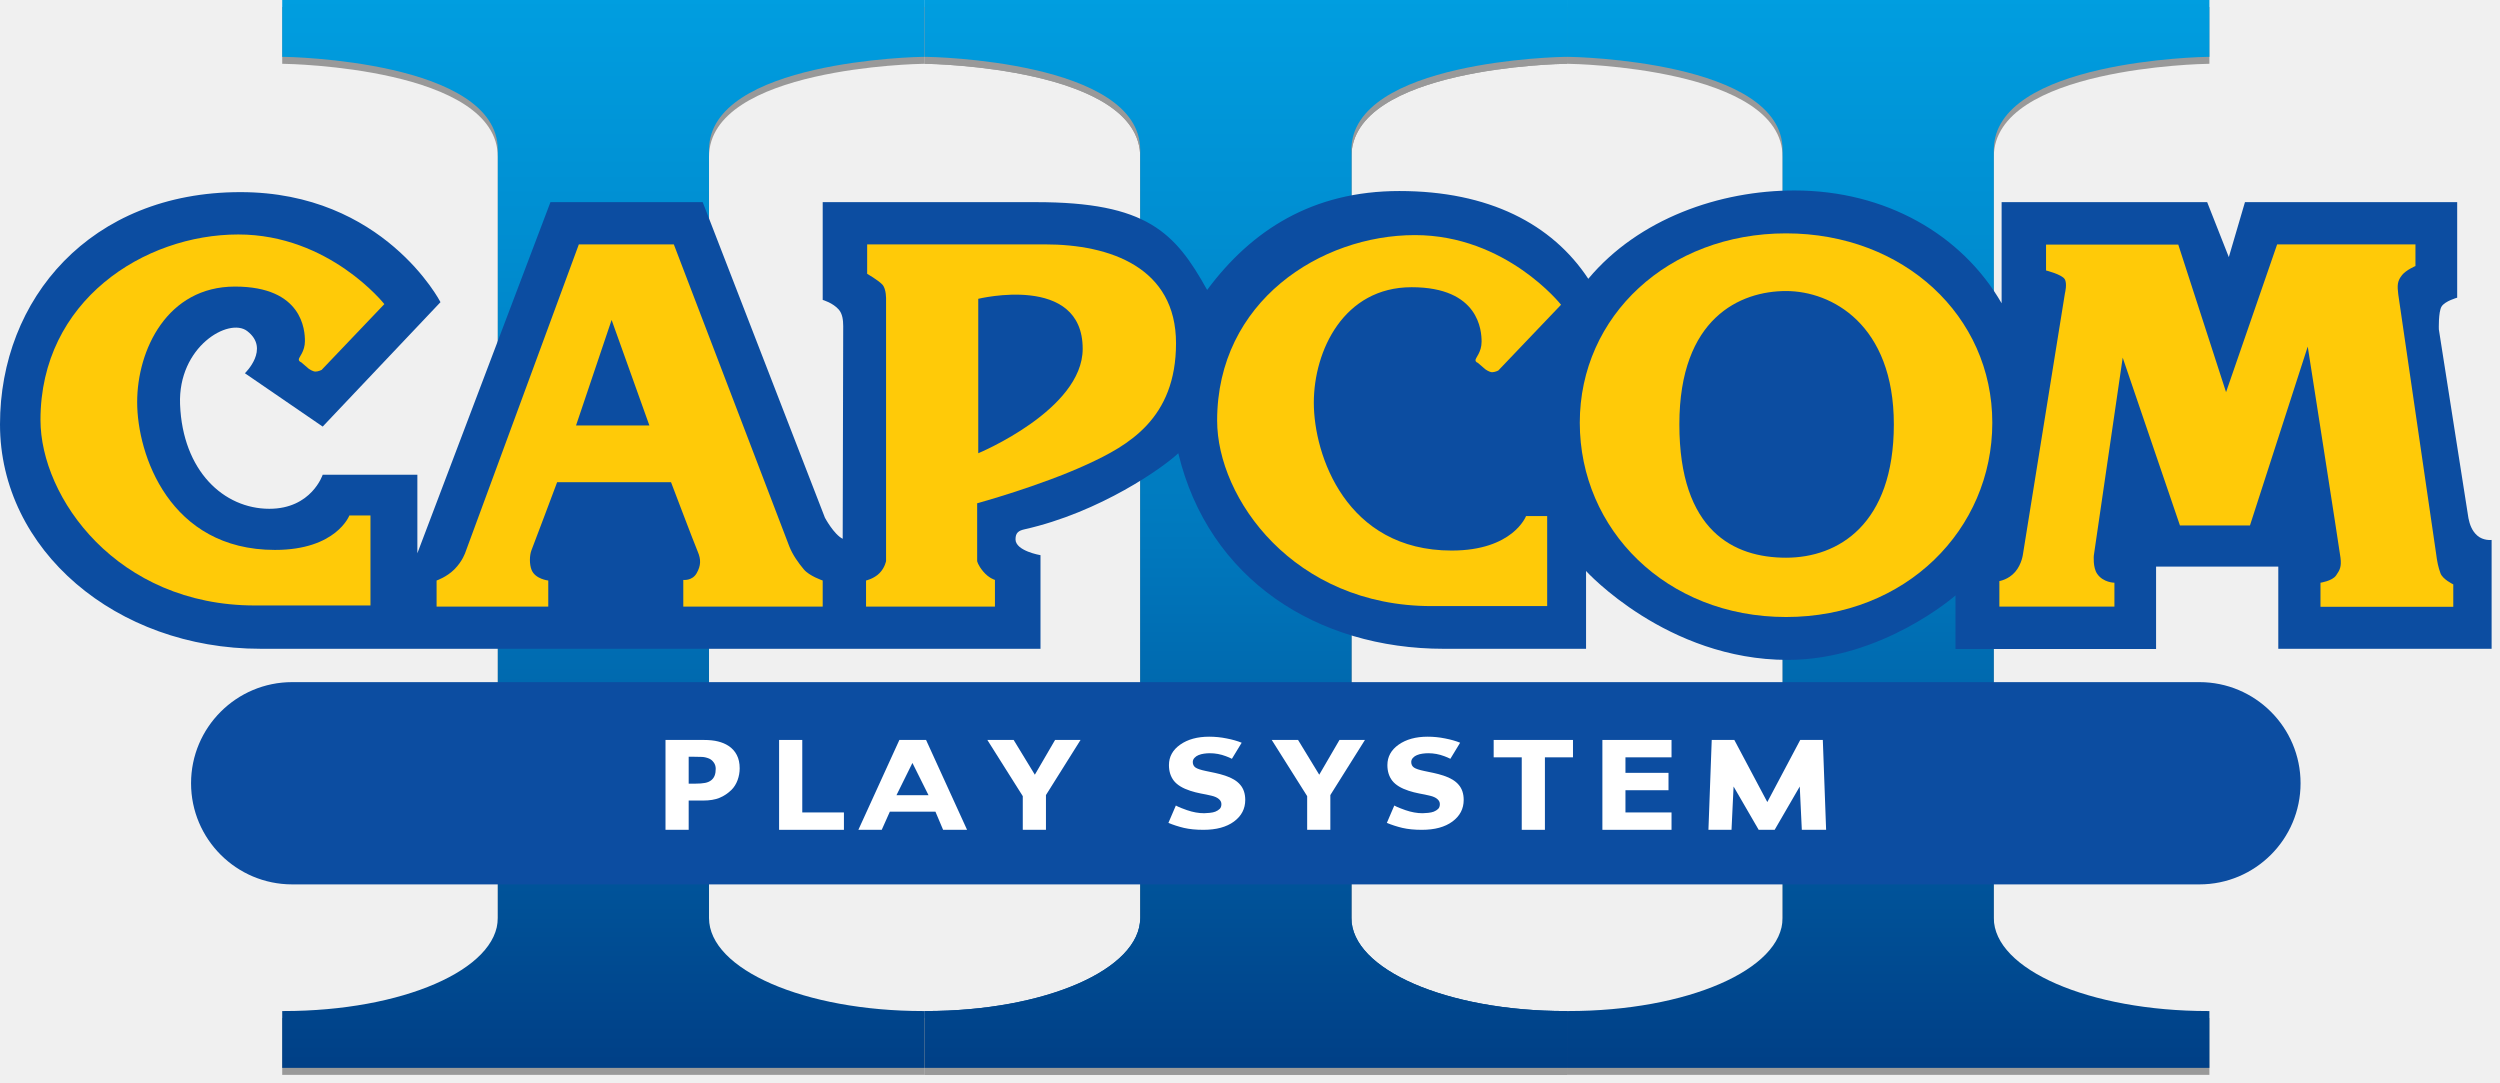
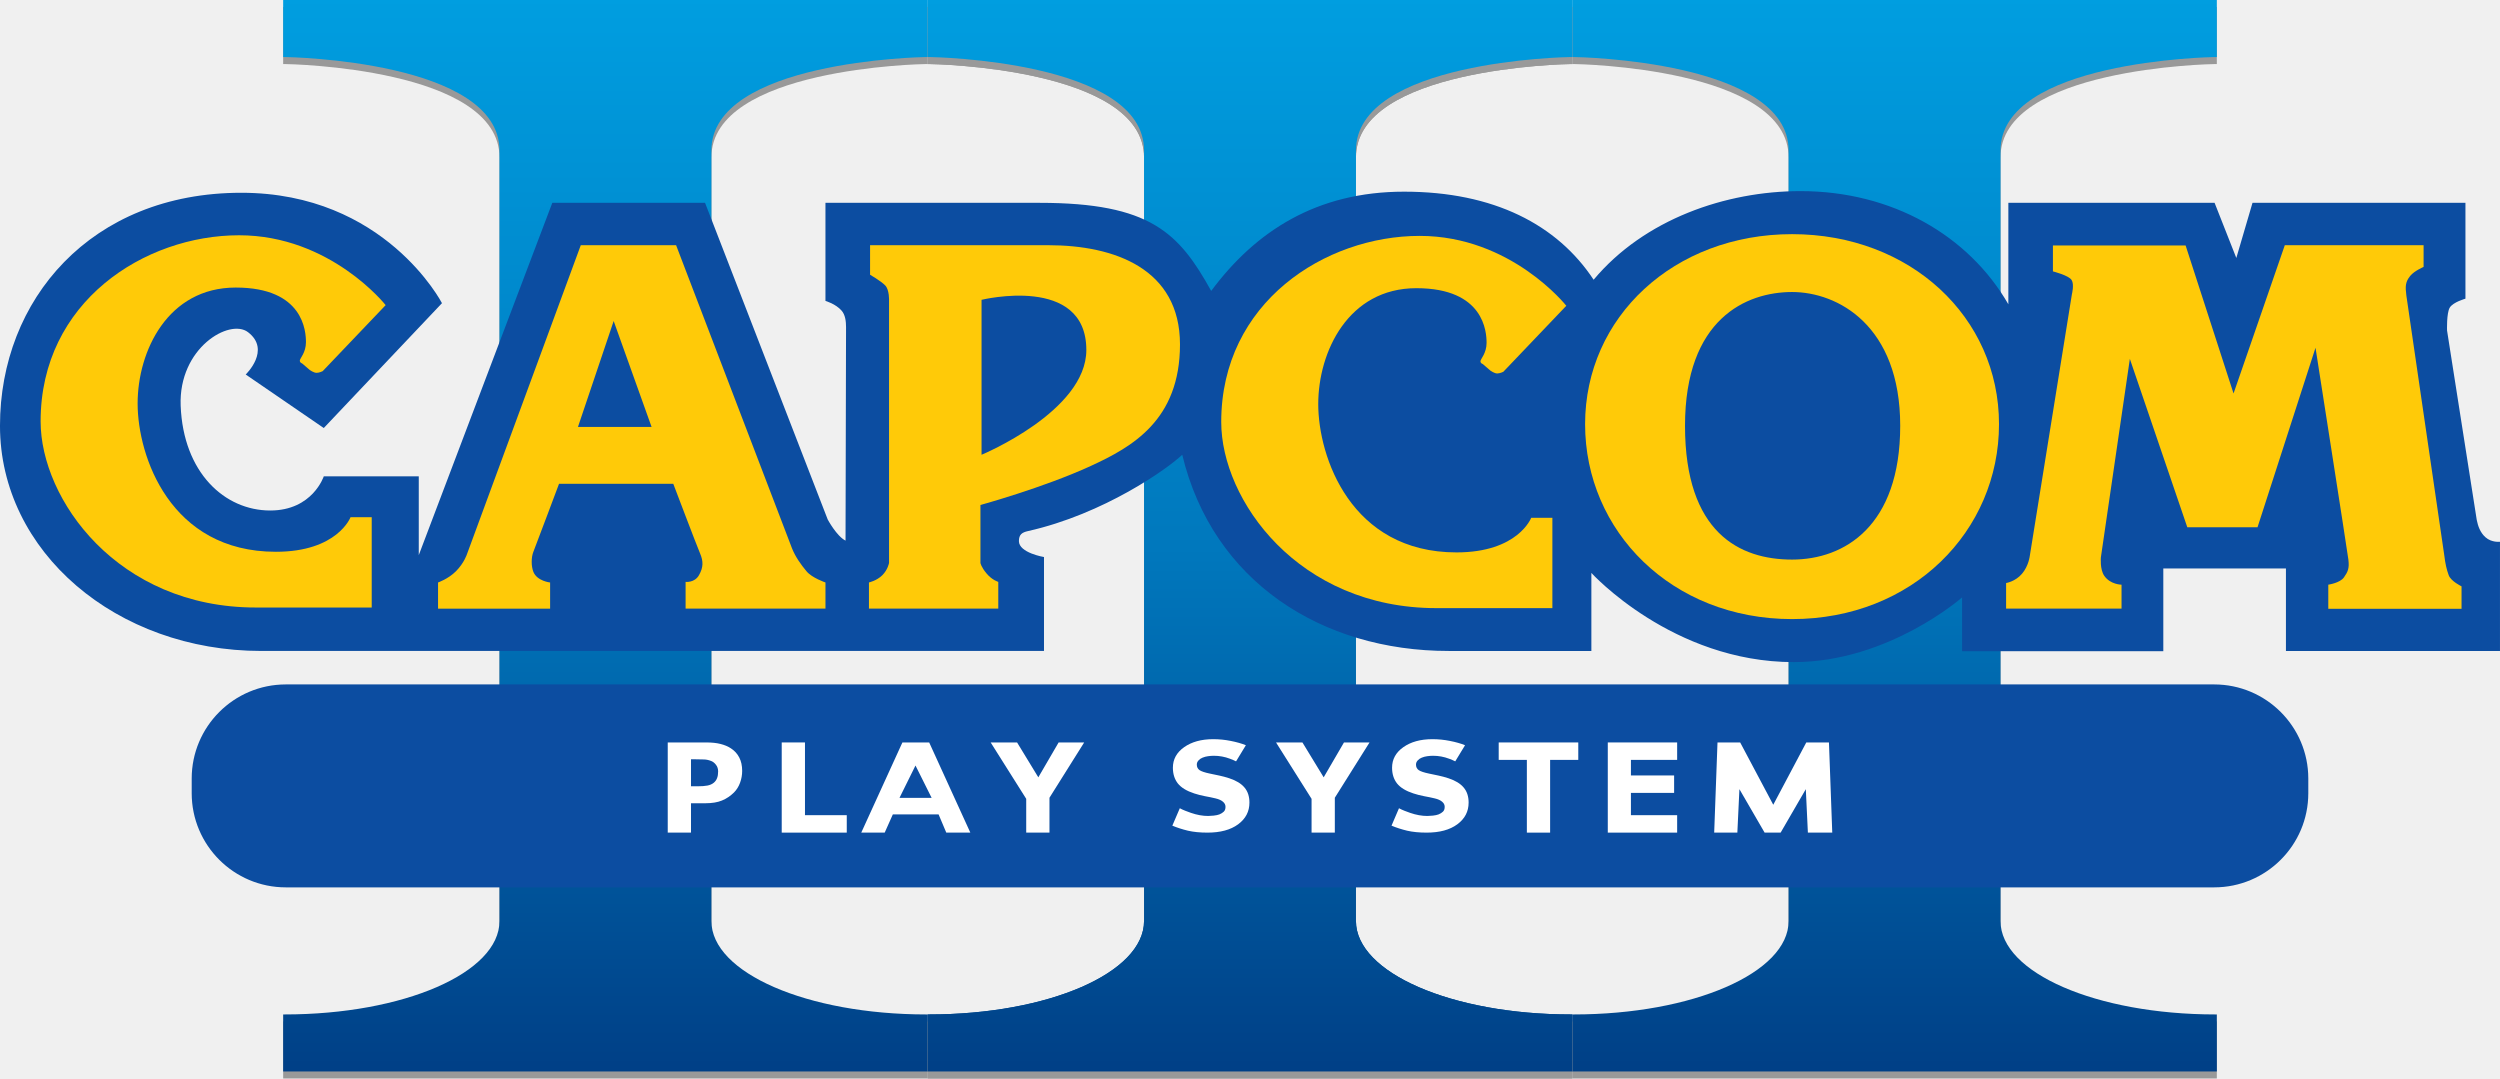
- <svg xmlns="http://www.w3.org/2000/svg" width="254px" height="110px" version="1.1" xml:space="preserve" style="fill-rule:evenodd;clip-rule:evenodd;stroke-linejoin:round;stroke-miterlimit:1.414;">
-   <defs>
-     <linearGradient id="_Linear1" x1="0" y1="0" x2="1" y2="0" gradientUnits="userSpaceOnUse" gradientTransform="matrix(6.68743e-15,109.214,-109.214,6.68743e-15,127.017,-0.367797)">
-       <stop offset="0" style="stop-color:#009ee0;stop-opacity:1" />
-       <stop offset="0.51" style="stop-color:#0078bd;stop-opacity:1" />
-       <stop offset="1" style="stop-color:#003f86;stop-opacity:1" />
-     </linearGradient>
-     <linearGradient id="_Linear2" x1="0" y1="0" x2="1" y2="0" gradientUnits="userSpaceOnUse" gradientTransform="matrix(6.68743e-15,109.214,-109.214,6.68743e-15,192.285,-0.367797)">
-       <stop offset="0" style="stop-color:#009ee0;stop-opacity:1" />
-       <stop offset="0.51" style="stop-color:#0078bd;stop-opacity:1" />
-       <stop offset="1" style="stop-color:#003f86;stop-opacity:1" />
-     </linearGradient>
-     <linearGradient id="_Linear3" x1="0" y1="0" x2="1" y2="0" gradientUnits="userSpaceOnUse" gradientTransform="matrix(6.68743e-15,109.214,-109.214,6.68743e-15,61.7498,-0.36779)">
-       <stop offset="0" style="stop-color:#009ee0;stop-opacity:1" />
-       <stop offset="0.51" style="stop-color:#0078bd;stop-opacity:1" />
-       <stop offset="1" style="stop-color:#003f86;stop-opacity:1" />
-     </linearGradient>
-     <linearGradient id="_Linear4" x1="0" y1="0" x2="1" y2="0" gradientUnits="userSpaceOnUse" gradientTransform="matrix(6.68743e-15,109.214,-109.214,6.68743e-15,127.017,-0.36779)">
-       <stop offset="0" style="stop-color:#009ee0;stop-opacity:1" />
-       <stop offset="0.51" style="stop-color:#0078bd;stop-opacity:1" />
-       <stop offset="1" style="stop-color:#003f86;stop-opacity:1" />
-     </linearGradient>
-   </defs>
-   <g id="g5291">
-     <g id="g4980">
-       <g id="g4929">
-         <g id="g4931">
-           <path id="path4933" d="M93.94,0.711l0,5.774l0.15,0c0.474,0 21.755,0.399 21.755,9.458l0,78.032c0,5.239 -9.703,9.457 -21.755,9.457l-0.15,0l0,5.774l65.268,0l0,-5.774l-0.15,0c-12.053,0 -21.755,-4.218 -21.755,-9.457l0,-78.032c0,-9.059 21.28,-9.458 21.755,-9.458l0.15,0l0,-5.774l-28.787,0l-7.695,0l-28.786,0Z" style="fill:#999;" />
-           <path id="path4935" d="M93.94,0l0,5.775l0.15,0c0.474,0 21.755,0.398 21.755,9.457l0,78.032c0,5.239 -9.703,9.458 -21.755,9.458l-0.15,0l0,5.773l65.268,0l0,-5.773l-0.15,0c-12.053,0 -21.755,-4.219 -21.755,-9.458l0,-78.032c0,-9.059 21.28,-9.457 21.755,-9.457l0.15,0l0,-5.775l-28.787,0l-7.695,0l-28.786,0l0,0Z" style="fill:url(#_Linear1);" />
-         </g>
-         <g id="g4937">
-           <path id="path4939" d="M159.208,0.711l0,5.774l0.149,0c0.475,0 21.755,0.399 21.755,9.458l0,78.032c0,5.239 -9.702,9.457 -21.755,9.457l-0.149,0l0,5.774l65.267,0l0,-5.774l-0.15,0c-12.052,0 -21.755,-4.218 -21.755,-9.457l0,-78.032c0,-9.059 21.281,-9.458 21.755,-9.458l0.15,0l0,-5.774l-28.786,0l-7.695,0l-28.786,0Z" style="fill:#999;" />
-           <path id="path4941" d="M159.208,0l0,5.775l0.149,0c0.475,0 21.755,0.398 21.755,9.457l0,78.032c0,5.239 -9.702,9.458 -21.755,9.458l-0.149,0l0,5.773l65.267,0l0,-5.773l-0.15,0c-12.052,0 -21.755,-4.219 -21.755,-9.458l0,-78.032c0,-9.059 21.281,-9.457 21.755,-9.457l0.15,0l0,-5.775l-28.786,0l-7.695,0l-28.786,0l0,0Z" style="fill:url(#_Linear2);" />
-         </g>
-       </g>
-       <g id="g4943">
-         <path id="path4945" d="M28.673,0.711l0,5.774l0.149,0c0.475,0 21.755,0.399 21.755,9.458l0,78.032c0,5.239 -9.702,9.457 -21.755,9.457l-0.149,0l0,5.774l65.267,0l0,-5.774l-0.15,0c-12.052,0 -21.755,-4.218 -21.755,-9.457l0,-78.032c0,-9.059 21.281,-9.458 21.755,-9.458l0.15,0l0,-5.774l-28.786,0l-7.695,0l-28.786,0Z" style="fill:#999;" />
-         <path id="path4947" d="M28.673,0l0,5.775l0.149,0c0.475,0 21.755,0.398 21.755,9.457l0,78.032c0,5.239 -9.702,9.458 -21.755,9.458l-0.149,0l0,5.773l65.267,0l0,-5.773l-0.15,0c-12.052,0 -21.755,-4.219 -21.755,-9.458l0,-78.032c0,-9.059 21.281,-9.457 21.755,-9.457l0.15,0l0,-5.775l-28.786,0l-7.695,0l-28.786,0l0,0Z" style="fill:url(#_Linear3);" />
-       </g>
-       <g id="g4949">
-         <path id="path4951" d="M93.94,0.711l0,5.774l0.15,0c0.474,0 21.755,0.399 21.755,9.458l0,78.032c0,5.239 -9.703,9.457 -21.755,9.457l-0.15,0l0,5.774l65.268,0l0,-5.774l-0.15,0c-12.053,0 -21.755,-4.218 -21.755,-9.457l0,-78.032c0,-9.059 21.28,-9.458 21.755,-9.458l0.15,0l0,-5.774l-28.787,0l-7.695,0l-28.786,0Z" style="fill:#999;" />
-         <path id="path4953" d="M93.94,0l0,5.775l0.15,0c0.474,0 21.755,0.398 21.755,9.457l0,78.032c0,5.239 -9.703,9.458 -21.755,9.458l-0.15,0l0,5.773l65.268,0l0,-5.773l-0.15,0c-12.053,0 -21.755,-4.219 -21.755,-9.458l0,-78.032c0,-9.059 21.28,-9.457 21.755,-9.457l0.15,0l0,-5.775l-28.787,0l-7.695,0l-28.786,0l0,0Z" style="fill:url(#_Linear4);" />
-       </g>
+ <svg xmlns="http://www.w3.org/2000/svg" enable-background="new 0.25 0 567.927 113.032" height="156.009" viewBox=".25 0 253.148 109.206" width="361.639">
+   <linearGradient id="a" gradientUnits="userSpaceOnUse" x1="1.747" x2="1.747" y1="459.043" y2="786.84">
+     <stop offset="0" stop-color="#009ee0" />
+     <stop offset=".511" stop-color="#0078bd" />
+     <stop offset="1" stop-color="#003f86" />
+   </linearGradient>
+   <g fill-rule="evenodd">
+     <g transform="matrix(.3331757 0 0 .3331757 126.6851 -153.3098)">
+       <path d="m-97.531 462.28v17.333h.449c1.424 0 65.296 1.195 65.296 28.386v234.205c0 15.726-29.122 28.386-65.296 28.386h-.449v17.33h86.399 23.097 86.399v-17.33h-.449c-36.174 0-65.296-12.66-65.296-28.386v-234.205c0-27.191 63.872-28.386 65.296-28.386h.449v-17.333h-86.399-23.097z" fill="#999" />
+       <path d="m-97.531 460.147v17.333h.449c1.424 0 65.296 1.195 65.296 28.386v234.205c0 15.726-29.122 28.386-65.296 28.386h-.449v17.33h86.399 23.097 86.399v-17.33h-.449c-36.174 0-65.296-12.66-65.296-28.386v-234.205c0-27.191 63.872-28.386 65.296-28.386h.449v-17.333h-86.399-23.097z" fill="url(#a)" />
    </g>
-     <g id="g5107">
-       <g id="g5109">
-         <path id="rect5111" d="M233.737,79.579c0,-5.671 -4.604,-10.275 -10.275,-10.275l-193.776,0c-5.671,0 -10.275,4.604 -10.275,10.275c0,5.671 4.604,10.275 10.275,10.275l193.776,0c5.671,0 10.275,-4.604 10.275,-10.275Z" style="fill:#0c4da1;" />
-         <g id="g5113">
-           <path id="path5115" d="M75.152,78.061c0,0.409 -0.072,0.81 -0.215,1.202c-0.143,0.389 -0.348,0.716 -0.613,0.982c-0.364,0.359 -0.771,0.631 -1.221,0.815c-0.445,0.184 -1.001,0.276 -1.668,0.276l-1.465,0l0,2.974l-2.355,0l0,-9.131l3.875,0c0.581,0 1.07,0.051 1.466,0.153c0.401,0.098 0.754,0.248 1.061,0.448c0.368,0.241 0.648,0.55 0.84,0.926c0.197,0.376 0.295,0.828 0.295,1.355l0,0Zm-2.435,0.055c0,-0.257 -0.07,-0.478 -0.209,-0.662c-0.139,-0.188 -0.3,-0.319 -0.484,-0.392c-0.245,-0.098 -0.485,-0.152 -0.718,-0.16c-0.233,-0.012 -0.543,-0.018 -0.932,-0.018l-0.404,0l0,2.735l0.674,0c0.401,0 0.73,-0.025 0.987,-0.074c0.262,-0.049 0.481,-0.147 0.657,-0.294c0.151,-0.131 0.259,-0.286 0.325,-0.466c0.069,-0.184 0.104,-0.407 0.104,-0.669l0,0Z" style="fill:#fff;fill-rule:nonzero;" />
-           <path id="path5117" d="M85.743,84.31l-6.587,0l0,-9.131l2.355,0l0,7.365l4.232,0l0,1.766Z" style="fill:#fff;fill-rule:nonzero;" />
-           <path id="path5119" d="M98.254,84.31l-2.434,0l-0.78,-1.845l-4.632,0l-0.824,1.845l-2.374,0l4.167,-9.131l2.711,0l4.166,9.131Zm-3.918,-3.52l-1.634,-3.275l-1.62,3.275l3.254,0Z" style="fill:#fff;fill-rule:nonzero;" />
-           <path id="path5121" d="M109.783,75.179l-3.514,5.599l0,3.532l-2.355,0l0,-3.422l-3.6,-5.709l2.674,0l2.152,3.532l2.055,-3.532l2.588,0Z" style="fill:#fff;fill-rule:nonzero;" />
-           <path id="path5123" d="M126.517,81.275c0,0.899 -0.383,1.631 -1.147,2.195c-0.761,0.56 -1.795,0.84 -3.103,0.84c-0.757,0 -1.417,-0.065 -1.981,-0.196c-0.56,-0.135 -1.086,-0.304 -1.576,-0.509l0.756,-1.764c0.296,0.169 0.802,0.356 1.133,0.47c0.605,0.209 1.185,0.313 1.741,0.313c0.143,0 0.331,-0.012 0.564,-0.037c0.234,-0.024 0.424,-0.065 0.571,-0.122c0.18,-0.074 0.327,-0.166 0.441,-0.276c0.119,-0.111 0.178,-0.274 0.178,-0.491c0,-0.2 -0.086,-0.372 -0.257,-0.515c-0.168,-0.147 -0.415,-0.26 -0.742,-0.337c-0.344,-0.082 -0.708,-0.158 -1.092,-0.227c-0.38,-0.074 -0.738,-0.166 -1.073,-0.276c-0.769,-0.25 -1.323,-0.587 -1.662,-1.012c-0.335,-0.43 -0.503,-0.961 -0.503,-1.595c0,-0.85 0.38,-1.543 1.141,-2.079c0.764,-0.539 1.745,-0.809 2.943,-0.809c0.601,0 1.194,0.059 1.779,0.178c0.588,0.114 1.098,0.259 1.527,0.435l-0.993,1.633c-0.191,-0.097 -0.395,-0.185 -0.614,-0.265c-0.531,-0.201 -1.075,-0.301 -1.631,-0.301c-0.197,0 -0.393,0.014 -0.589,0.043c-0.192,0.025 -0.378,0.074 -0.558,0.147c-0.16,0.062 -0.296,0.156 -0.411,0.282c-0.114,0.123 -0.172,0.264 -0.172,0.423c0,0.242 0.092,0.428 0.276,0.559c0.184,0.126 0.532,0.243 1.043,0.349c0.335,0.07 0.656,0.137 0.963,0.202c0.31,0.066 0.644,0.156 0.999,0.27c0.699,0.229 1.215,0.542 1.546,0.939c0.335,0.392 0.503,0.903 0.503,1.533l0,0Z" style="fill:#fff;fill-rule:nonzero;" />
-           <path id="path5125" d="M159.815,76.945l-2.852,0l0,7.365l-2.354,0l0,-7.365l-2.852,0l0,-1.766l8.058,0l0,1.766Z" style="fill:#fff;fill-rule:nonzero;" />
-           <path id="path5127" d="M169.827,84.31l-7.024,0l0,-9.131l7.024,0l0,1.766l-4.681,0l0,1.576l4.374,0l0,1.766l-4.374,0l0,2.257l4.681,0l0,1.766Z" style="fill:#fff;fill-rule:nonzero;" />
-           <path id="path5129" d="M185.533,84.31l-2.468,0l-0.21,-4.401l-2.549,4.4l-1.625,0l-2.549,-4.4l-0.21,4.401l-2.345,0l0.335,-9.131l2.295,0l3.351,6.31l3.345,-6.31l2.295,0l0.335,9.131Z" style="fill:#fff;fill-rule:nonzero;" />
-           <path id="path5131" d="M138.678,75.179l-3.515,5.599l0,3.532l-2.355,0l0,-3.422l-3.599,-5.709l2.674,0l2.152,3.532l2.055,-3.532l2.588,0Z" style="fill:#fff;fill-rule:nonzero;" />
-           <path id="path5133" d="M148.711,81.275c0,0.899 -0.382,1.631 -1.147,2.195c-0.76,0.56 -1.794,0.84 -3.103,0.84c-0.756,0 -1.416,-0.065 -1.981,-0.196c-0.56,-0.135 -1.085,-0.304 -1.576,-0.509l0.757,-1.764c0.296,0.169 0.802,0.356 1.132,0.47c0.605,0.209 1.186,0.313 1.742,0.313c0.143,0 0.331,-0.012 0.564,-0.037c0.233,-0.024 0.423,-0.065 0.57,-0.122c0.18,-0.074 0.327,-0.166 0.442,-0.276c0.118,-0.111 0.178,-0.274 0.178,-0.491c0,-0.2 -0.086,-0.372 -0.258,-0.515c-0.167,-0.147 -0.415,-0.26 -0.742,-0.337c-0.343,-0.082 -0.707,-0.158 -1.091,-0.227c-0.381,-0.074 -0.738,-0.166 -1.074,-0.276c-0.768,-0.25 -1.322,-0.587 -1.662,-1.012c-0.335,-0.43 -0.503,-0.961 -0.503,-1.595c0,-0.85 0.381,-1.543 1.141,-2.079c0.765,-0.539 1.746,-0.809 2.944,-0.809c0.601,0 1.194,0.059 1.778,0.178c0.589,0.114 1.098,0.259 1.527,0.435l-0.992,1.633c-0.191,-0.097 -0.396,-0.185 -0.614,-0.265c-0.532,-0.201 -1.076,-0.301 -1.632,-0.301c-0.196,0 -0.392,0.014 -0.588,0.043c-0.193,0.025 -0.379,0.074 -0.559,0.147c-0.159,0.062 -0.296,0.156 -0.41,0.282c-0.115,0.123 -0.172,0.264 -0.172,0.423c0,0.242 0.092,0.428 0.276,0.559c0.184,0.126 0.531,0.243 1.042,0.349c0.336,0.07 0.657,0.137 0.963,0.202c0.311,0.066 0.644,0.156 1,0.27c0.699,0.229 1.214,0.542 1.545,0.939c0.336,0.392 0.503,0.903 0.503,1.533l0,0Z" style="fill:#fff;fill-rule:nonzero;" />
-         </g>
-       </g>
-       <g id="g5135">
-         <path id="path5137" d="M44.754,30.699l-11.968,12.642l-7.905,-5.42c0,0 2.601,-2.482 0.228,-4.289c-1.85,-1.41 -7.04,1.58 -6.815,7.452c0.264,6.772 4.449,10.609 9.071,10.609c4.293,0 5.421,-3.461 5.421,-3.461l9.618,0l0,7.98l13.522,-35.674l15.468,0l12.419,32.063c0,0 0.903,1.69 1.805,2.142c0,0 0.052,-21.032 0.052,-21.623c0,-0.589 -0.078,-1.239 -0.446,-1.662c-0.606,-0.698 -1.638,-0.987 -1.638,-0.987l0,-9.933c0,0 14.333,0 21.674,0c11.242,0 14.126,3.048 17.385,8.92c4.501,-6.06 10.697,-10.05 19.531,-10.05c9.089,0 15.521,3.351 19.194,8.919c5.13,-6.133 13.386,-8.975 20.942,-8.975c9.285,0 17.039,4.5 21.052,11.459l0,-10.273l20.884,0l2.2,5.586l1.64,-5.586l21.562,0l0,9.707c0,0 -1.244,0.341 -1.588,0.901c-0.334,0.553 -0.275,2.319 -0.275,2.319l3.008,19.187c0.126,0.624 0.348,1.276 0.886,1.754c0.624,0.557 1.467,0.453 1.467,0.453l0,11.06l-21.674,0l0,-8.355l-12.417,0l0,8.377l-20.378,0l0,-5.445c0,0 -7.447,6.55 -17.045,6.55c-12.284,0 -20.491,-9.03 -20.491,-9.03l0,7.902c0,0 -0.902,0 -14.447,0c-12.86,0 -23.899,-7.037 -26.982,-19.869c-1.462,1.398 -7.907,5.999 -15.637,7.733c-0.601,0.135 -0.901,0.36 -0.901,1.012c0,1.189 2.539,1.612 2.539,1.612l0,9.51c0,0 -66.831,0 -79.246,0c-14.678,0.003 -26.469,-10.044 -26.469,-22.8c0,-12.757 9.192,-23.596 24.431,-23.596c14.565,0 20.323,11.179 20.323,11.179l0,0Z" style="fill:#0c4da1;" />
-         <path id="path5139" d="M39.051,30.897l-6.376,6.686c0,0 -0.339,0.17 -0.62,0.17c-0.284,0 -0.68,-0.283 -0.68,-0.283l-0.789,-0.675c0,0 -0.227,-0.055 -0.227,-0.283c0,-0.223 0.622,-0.791 0.622,-1.863c0,-1.074 -0.225,-5.533 -7.111,-5.533c-6.886,0 -9.934,6.435 -9.934,11.742c0,5.306 3.272,15.014 14,15.014c6.239,0 7.56,-3.502 7.56,-3.502l2.144,0l0,9.146l-11.739,0c-13.997,0 -21.788,-10.953 -21.788,-18.854c0,-12.116 10.535,-18.839 20.095,-18.839c9.257,0.001 14.843,7.074 14.843,7.074l0,0Z" style="fill:#ffca08;" />
-         <path id="path5141" d="M58.81,24.829l9.651,0l11.741,30.706c0.337,0.844 0.902,1.64 1.465,2.313c0.563,0.678 1.919,1.132 1.919,1.132l0,2.649l-14.164,0l0,-2.709c0,0 0.901,0.117 1.354,-0.676c0.45,-0.79 0.45,-1.411 0.114,-2.2c-0.339,-0.792 -2.715,-7.055 -2.715,-7.055l-11.569,0c0,0 -2.369,6.32 -2.597,6.884c-0.226,0.564 -0.226,1.469 0,2.031c0.376,0.94 1.695,1.077 1.695,1.077l0,2.649l-11.347,0l0,-2.649c0,0 1.032,-0.355 1.806,-1.132c0.846,-0.846 1.128,-1.751 1.128,-1.751l11.519,-31.269l0,0Zm-0.285,18.4l7.453,0l-3.838,-10.723l-3.615,10.723Z" style="fill:#ffca08;" />
-         <path id="path5143" d="M88.101,24.829c0,0 11.402,0 18.064,0c6.661,0 13.319,2.368 13.319,10.044c0,7.677 -4.854,10.388 -9.03,12.308c-4.821,2.215 -11.175,3.952 -11.175,3.952l0,5.868c0,0 0.057,0.396 0.62,1.069c0.566,0.678 1.187,0.849 1.187,0.849l0,2.709l-13.096,0l0,-2.649c0,0 0.789,-0.172 1.356,-0.736c0.563,-0.565 0.678,-1.242 0.678,-1.242l0,-26.529c0,0 0.052,-1.13 -0.396,-1.579c-0.451,-0.456 -1.525,-1.074 -1.525,-1.074l0,-2.99l-0.001,0l-0.001,0Zm11.29,5.53l0,15.691c0,0 10.61,-4.401 10.61,-10.611c0,-7.676 -10.61,-5.08 -10.61,-5.08Z" style="fill:#ffca08;" />
-         <path id="path5145" d="M158.603,30.962l-6.379,6.685c0,0 -0.339,0.17 -0.621,0.17c-0.28,0 -0.676,-0.283 -0.676,-0.283l-0.792,-0.679c0,0 -0.224,-0.053 -0.224,-0.277c0,-0.228 0.619,-0.796 0.619,-1.863c0,-1.075 -0.223,-5.534 -7.111,-5.534c-6.888,0 -9.935,6.433 -9.935,11.74c0,5.303 3.274,15.015 14.001,15.015c6.239,0 7.561,-3.502 7.561,-3.502l2.147,0l0,9.145l-11.744,0c-13.996,0 -21.788,-10.95 -21.788,-18.852c0,-12.115 10.534,-18.841 20.095,-18.841c9.258,0 14.847,7.076 14.847,7.076l0,0Z" style="fill:#ffca08;" />
-         <path id="path5147" d="M181.464,62.688c-12.194,0 -20.958,-8.904 -20.958,-19.739c0,-10.842 8.991,-19.239 20.958,-19.239c11.963,0 20.954,8.397 20.954,19.239c0,10.834 -8.765,19.739 -20.954,19.739Zm-10.841,-19.572c0,10.838 5.533,13.547 10.841,13.547c5.302,0 10.95,-3.387 10.95,-13.547c0,-10.158 -6.322,-13.547 -10.95,-13.547c-4.629,0 -10.841,2.707 -10.841,13.547Z" style="fill:#ffca08;" />
-         <path id="path5149" d="M207.876,24.853l13.437,0l4.854,14.99l5.191,-15.014l14.053,0l0,2.2c0,0 -0.935,0.395 -1.35,0.903c-0.508,0.622 -0.508,1.072 -0.397,1.979c0.113,0.9 3.725,25.398 3.839,26.302c0.114,0.904 0.225,1.411 0.451,2.033c0.224,0.615 1.299,1.126 1.299,1.126l0,2.277l-13.492,0l0,-2.445c0,0 1.185,-0.169 1.583,-0.736c0.395,-0.565 0.562,-0.904 0.45,-1.805c-0.113,-0.903 -3.328,-21.449 -3.328,-21.449l-5.871,18.175l-7.112,0l-5.816,-17.049l-2.934,20.096c0,0 -0.114,1.206 0.339,1.864c0.62,0.904 1.753,0.904 1.753,0.904l0,2.425l-11.689,0l0,-2.592c0,0 0.931,-0.144 1.608,-0.936c0.676,-0.787 0.791,-1.807 0.791,-1.807l4.263,-26.5c0,0 0.256,-0.99 -0.028,-1.439c-0.298,-0.476 -1.892,-0.875 -1.892,-0.875l0,-2.627l-0.001,0l-0.001,0Z" style="fill:#ffca08;" />
-       </g>
+     <g transform="matrix(.3331757 0 0 .3331757 191.9525 -153.3098)">
+       <path d="m-97.531 462.28v17.333h.449c1.424 0 65.296 1.195 65.296 28.386v234.205c0 15.726-29.122 28.386-65.296 28.386h-.449v17.33h86.399 23.097 86.399v-17.33h-.449c-36.174 0-65.296-12.66-65.296-28.386v-234.205c0-27.191 63.872-28.386 65.296-28.386h.449v-17.333h-86.399-23.097z" fill="#999" />
+       <path d="m-97.531 460.147v17.333h.449c1.424 0 65.296 1.195 65.296 28.386v234.205c0 15.726-29.122 28.386-65.296 28.386h-.449v17.33h86.399 23.097 86.399v-17.33h-.449c-36.174 0-65.296-12.66-65.296-28.386v-234.205c0-27.191 63.872-28.386 65.296-28.386h.449v-17.333h-86.399-23.097z" fill="url(#a)" />
+     </g>
+     <g transform="matrix(.3331757 0 0 .3331757 61.41771 -153.3098)">
+       <path d="m-97.531 462.28v17.333h.449c1.424 0 65.296 1.195 65.296 28.386v234.205c0 15.726-29.122 28.386-65.296 28.386h-.449v17.33h86.399 23.097 86.399v-17.33h-.449c-36.174 0-65.296-12.66-65.296-28.386v-234.205c0-27.191 63.872-28.386 65.296-28.386h.449v-17.333h-86.399-23.097z" fill="#999" />
+       <path d="m-97.531 460.147v17.333h.449c1.424 0 65.296 1.195 65.296 28.386v234.205c0 15.726-29.122 28.386-65.296 28.386h-.449v17.33h86.399 23.097 86.399v-17.33h-.449c-36.174 0-65.296-12.66-65.296-28.386v-234.205c0-27.191 63.872-28.386 65.296-28.386h.449v-17.333h-86.399-23.097z" fill="url(#a)" />
+     </g>
+     <g transform="matrix(.3331757 0 0 .3331757 126.6851 -153.3098)">
+       <path d="m-97.531 462.28v17.333h.449c1.424 0 65.296 1.195 65.296 28.386v234.205c0 15.726-29.122 28.386-65.296 28.386h-.449v17.33h86.399 23.097 86.399v-17.33h-.449c-36.174 0-65.296-12.66-65.296-28.386v-234.205c0-27.191 63.872-28.386 65.296-28.386h.449v-17.333h-86.399-23.097z" fill="#999" />
+       <path d="m-97.531 460.147v17.333h.449c1.424 0 65.296 1.195 65.296 28.386v234.205c0 15.726-29.122 28.386-65.296 28.386h-.449v17.33h86.399 23.097 86.399v-17.33h-.449c-36.174 0-65.296-12.66-65.296-28.386v-234.205c0-27.191 63.872-28.386 65.296-28.386h.449v-17.333h-86.399-23.097z" fill="url(#a)" />
+     </g>
+     <rect fill="#0c4da1" height="20.55" rx="9.535" width="214.326" x="19.661" y="69.304" />
+   </g>
+   <g fill="#fff" transform="matrix(.3331757 0 0 .3331757 -24.02104 -157.0428)">
+     <path d="m298.409 705.646q0 1.841-.644 3.608-.644 1.749-1.841 2.945-1.638 1.62-3.663 2.448-2.006.828-5.007.828h-4.399v8.927h-7.068v-27.408h11.633q2.614 0 4.399.46 1.804.442 3.184 1.344 1.657 1.086 2.522 2.779.884 1.693.884 4.068zm-7.307.166q0-1.16-.626-1.988-.626-.847-1.454-1.178-1.104-.442-2.154-.479-1.049-.055-2.798-.055h-1.215v8.209h2.025q1.804 0 2.963-.221 1.178-.221 1.97-.884.681-.589.976-1.399.313-.828.313-2.006z" />
+     <path d="m330.197 724.402h-19.769v-27.408h7.068v22.106h12.701z" />
+     <path d="m367.75 724.402h-7.307l-2.34-5.54h-13.903l-2.474 5.54h-7.123l12.506-27.408h8.136zm-11.76-10.565-4.906-9.829-4.862 9.829z" />
+     <path d="m402.354 696.995-10.55 16.805v10.602h-7.068v-10.271l-10.804-17.137h8.025l6.46 10.602 6.169-10.602z" />
+     <path d="m452.577 715.291c0 2.7-1.147 4.896-3.442 6.59-2.282 1.681-5.387 2.522-9.314 2.522-2.27 0-4.252-.196-5.945-.589-1.681-.405-3.258-.914-4.731-1.528l2.27-5.295c.888.508 2.406 1.067 3.399 1.411 1.816.626 3.559.939 5.228.939.429 0 .994-.037 1.693-.11.699-.074 1.27-.196 1.712-.368.54-.221.982-.497 1.325-.828.356-.331.534-.822.534-1.473 0-.601-.258-1.117-.773-1.546-.503-.442-1.246-.779-2.227-1.012-1.031-.245-2.123-.472-3.276-.681-1.141-.221-2.215-.497-3.221-.828-2.307-.749-3.97-1.761-4.988-3.037-1.006-1.288-1.509-2.884-1.509-4.786 0-2.552 1.141-4.632 3.424-6.24 2.295-1.62 5.24-2.43 8.835-2.43 1.804 0 3.583.178 5.338.534 1.767.344 3.295.779 4.583 1.307l-2.979 4.9c-.572-.29-1.187-.555-1.843-.795-1.595-.601-3.227-.902-4.896-.902-.589 0-1.178.043-1.767.129-.577.074-1.135.221-1.675.442-.479.184-.89.466-1.233.847-.344.368-.515.791-.515 1.27 0 .724.276 1.282.828 1.675.552.38 1.595.73 3.129 1.049 1.006.209 1.97.411 2.89.607.933.196 1.933.466 3.0.81 2.098.687 3.645 1.626 4.638 2.816 1.006 1.178 1.509 2.712 1.509 4.602z" />
+     <path d="m552.52 702.296h-8.559v22.107h-7.068v-22.107h-8.559v-5.301h24.186z" />
+     <path d="m582.569 724.402h-21.081v-27.408h21.081v5.301h-14.05v4.731h13.129v5.301h-13.129v6.774h14.05z" />
+     <path d="m629.71 724.402h-7.408l-.628-13.21-7.651 13.204h-4.878l-7.651-13.204-.628 13.21h-7.04l1.006-27.408h6.89l10.057 18.94 10.038-18.94h6.89z" />
+     <path d="m489.079 696.995-10.55 16.805v10.602h-7.068v-10.271l-10.804-17.137h8.025l6.46 10.602 6.169-10.602z" />
+     <path d="m519.192 715.291c0 2.7-1.147 4.896-3.442 6.59-2.282 1.681-5.387 2.522-9.314 2.522-2.27 0-4.252-.196-5.945-.589-1.681-.405-3.258-.914-4.731-1.528l2.27-5.295c.888.508 2.406 1.067 3.399 1.411 1.816.626 3.559.939 5.228.939.429 0 .994-.037 1.693-.11.699-.074 1.27-.196 1.712-.368.54-.221.982-.497 1.325-.828.356-.331.534-.822.534-1.473 0-.601-.258-1.117-.773-1.546-.503-.442-1.246-.779-2.227-1.012-1.031-.245-2.123-.472-3.276-.681-1.141-.221-2.215-.497-3.221-.828-2.307-.749-3.97-1.761-4.988-3.037-1.006-1.288-1.509-2.884-1.509-4.786 0-2.552 1.141-4.632 3.424-6.24 2.295-1.62 5.24-2.43 8.835-2.43 1.804 0 3.583.178 5.338.534 1.767.344 3.295.779 4.583 1.307l-2.979 4.9c-.572-.29-1.187-.555-1.843-.795-1.595-.601-3.227-.902-4.896-.902-.589 0-1.178.043-1.767.129-.577.074-1.135.221-1.675.442-.479.184-.89.466-1.233.847-.344.368-.515.791-.515 1.27 0 .724.276 1.282.828 1.675.552.38 1.595.73 3.129 1.049 1.006.209 1.97.411 2.89.607.933.196 1.933.466 3.0.81 2.098.687 3.645 1.626 4.638 2.816 1.006 1.178 1.509 2.712 1.509 4.602z" />
+   </g>
+   <g clip-rule="evenodd" fill-rule="evenodd" transform="matrix(.3331757 0 0 .3331757 -23.66822 -157.3367)">
+     <path d="m206.115 564.374-35.923 37.943-23.726-16.266s7.806-7.449.685-12.875c-5.553-4.232-21.13 4.744-20.455 22.366.791 20.328 13.352 31.843 27.226 31.843 12.886 0 16.269-10.388 16.269-10.388h28.869v23.952l40.585-107.072h46.424l37.276 96.235s2.709 5.072 5.418 6.429c0 0 .156-63.128.156-64.901 0-1.766-.233-3.719-1.339-4.988-1.819-2.095-4.917-2.964-4.917-2.964v-29.812h65.053c33.743 0 42.397 9.148 52.181 26.771 13.507-18.187 32.104-30.162 58.621-30.162 27.279 0 46.583 10.056 57.607 26.767 15.397-18.406 40.179-26.937 62.856-26.937 27.869 0 51.143 13.507 63.188 34.393v-30.833h62.679l6.605 16.764 4.92-16.764h64.717v29.134s-3.734 1.024-4.765 2.706c-1.003 1.66-.827 6.958-.827 6.958l9.028 57.589c.378 1.872 1.046 3.829 2.66 5.263 1.872 1.674 4.401 1.36 4.401 1.36v33.196h-65.053v-25.075h-37.268v25.142h-61.16v-16.344s-22.352 19.66-51.161 19.66c-36.869 0-61.503-27.103-61.503-27.103v23.715s-2.706 0-43.362 0c-38.597 0-71.729-21.119-80.983-59.634-4.387 4.196-23.733 18.007-46.933 23.21-1.805.406-2.706 1.081-2.706 3.038 0 3.568 7.623 4.839 7.623 4.839v28.544s-200.588 0-237.853 0c-44.054.008-79.443-30.148-79.443-68.433 0-38.289 27.59-70.821 73.329-70.821 43.715 0 60.998 33.553 60.998 33.553z" fill="#0c4da1" />
+     <g fill="#ffca08">
+       <path d="m188.998 564.968-19.138 20.067s-1.017.512-1.861.512c-.851 0-2.042-.851-2.042-.851l-2.367-2.024s-.682-.166-.682-.851c0-.668 1.865-2.374 1.865-5.591 0-3.221-.675-16.605-21.342-16.605s-29.815 19.314-29.815 35.241c0 15.927 9.82 45.064 42.019 45.064 18.724 0 22.691-10.512 22.691-10.512h6.436v27.452h-35.234c-42.012 0-65.396-32.874-65.396-56.59 0-36.364 31.62-56.544 60.313-56.544 27.784.003 44.552 21.232 44.552 21.232z" />
+       <path d="m248.301 546.756h28.968l35.241 92.163c1.01 2.533 2.706 4.92 4.398 6.941 1.688 2.035 5.758 3.398 5.758 3.398v7.951h-42.51v-8.131s2.702.35 4.062-2.027c1.353-2.374 1.353-4.235.343-6.605-1.017-2.377-8.149-21.176-8.149-21.176h-34.722s-7.11 18.972-7.796 20.663c-.678 1.692-.678 4.408 0 6.097 1.127 2.819 5.086 3.232 5.086 3.232v7.951h-34.058v-7.951s3.098-1.067 5.422-3.398c2.54-2.54 3.384-5.256 3.384-5.256zm-.855 55.226h22.37l-11.519-32.186z" />
+       <path d="m336.218 546.756h54.216c19.992 0 39.978 7.107 39.978 30.147 0 23.041-14.57 31.179-27.103 36.94-14.472 6.648-33.542 11.861-33.542 11.861v17.612s.17 1.19 1.861 3.211c1.699 2.035 3.56 2.547 3.56 2.547v8.131h-39.307v-7.951s2.37-.516 4.073-2.208c1.688-1.695 2.035-3.73 2.035-3.73v-79.623s.156-3.391-1.19-4.74c-1.353-1.367-4.578-3.221-4.578-3.221v-8.975h-.003zm33.885 16.598v47.095s31.846-13.21 31.846-31.846c0-23.041-31.846-15.249-31.846-15.249z" />
+       <path d="m547.822 565.162-19.145 20.067s-1.017.509-1.865.509c-.841 0-2.027-.848-2.027-.848l-2.377-2.038s-.675-.159-.675-.834c0-.682 1.858-2.388 1.858-5.591 0-3.225-.668-16.609-21.342-16.609-20.674 0-29.819 19.307-29.819 35.237 0 15.916 9.827 45.064 42.023 45.064 18.724 0 22.695-10.508 22.695-10.508h6.443v27.445h-35.248c-42.009 0-65.396-32.864-65.396-56.583 0-36.361 31.617-56.547 60.313-56.547 27.788 0 44.562 21.236 44.562 21.236z" />
+       <path d="m616.439 660.387c-36.601 0-62.905-26.725-62.905-59.246 0-32.542 26.986-57.745 62.905-57.745 35.905 0 62.891 25.202 62.891 57.745 0 32.518-26.308 59.246-62.891 59.246zm-32.539-58.744c0 32.528 16.605 40.659 32.539 40.659 15.913 0 32.864-10.166 32.864-40.659 0-30.49-18.975-40.659-32.864-40.659-13.896 0-32.539 8.124-32.539 40.659z" />
+       <path d="m695.713 546.826h40.327l14.57 44.993 15.581-45.064h42.178v6.602s-2.805 1.187-4.051 2.713c-1.526 1.865-1.526 3.218-1.19 5.938.339 2.702 11.179 76.232 11.522 78.945.343 2.713.675 4.235 1.353 6.1.671 1.847 3.9 3.38 3.9 3.38v6.835h-40.497v-7.34s3.557-.505 4.751-2.208c1.187-1.695 1.688-2.713 1.353-5.418-.339-2.709-9.989-64.378-9.989-64.378l-17.622 54.552h-21.345l-17.456-51.171-8.806 60.316s-.343 3.621 1.017 5.595c1.861 2.713 5.259 2.713 5.259 2.713v7.28h-35.082v-7.781s2.794-.431 4.825-2.808c2.031-2.363 2.374-5.422 2.374-5.422l12.797-79.539s.766-2.971-.085-4.32c-.894-1.427-5.68-2.624-5.68-2.624v-7.887h-.003z" />
    </g>
  </g>
</svg>
